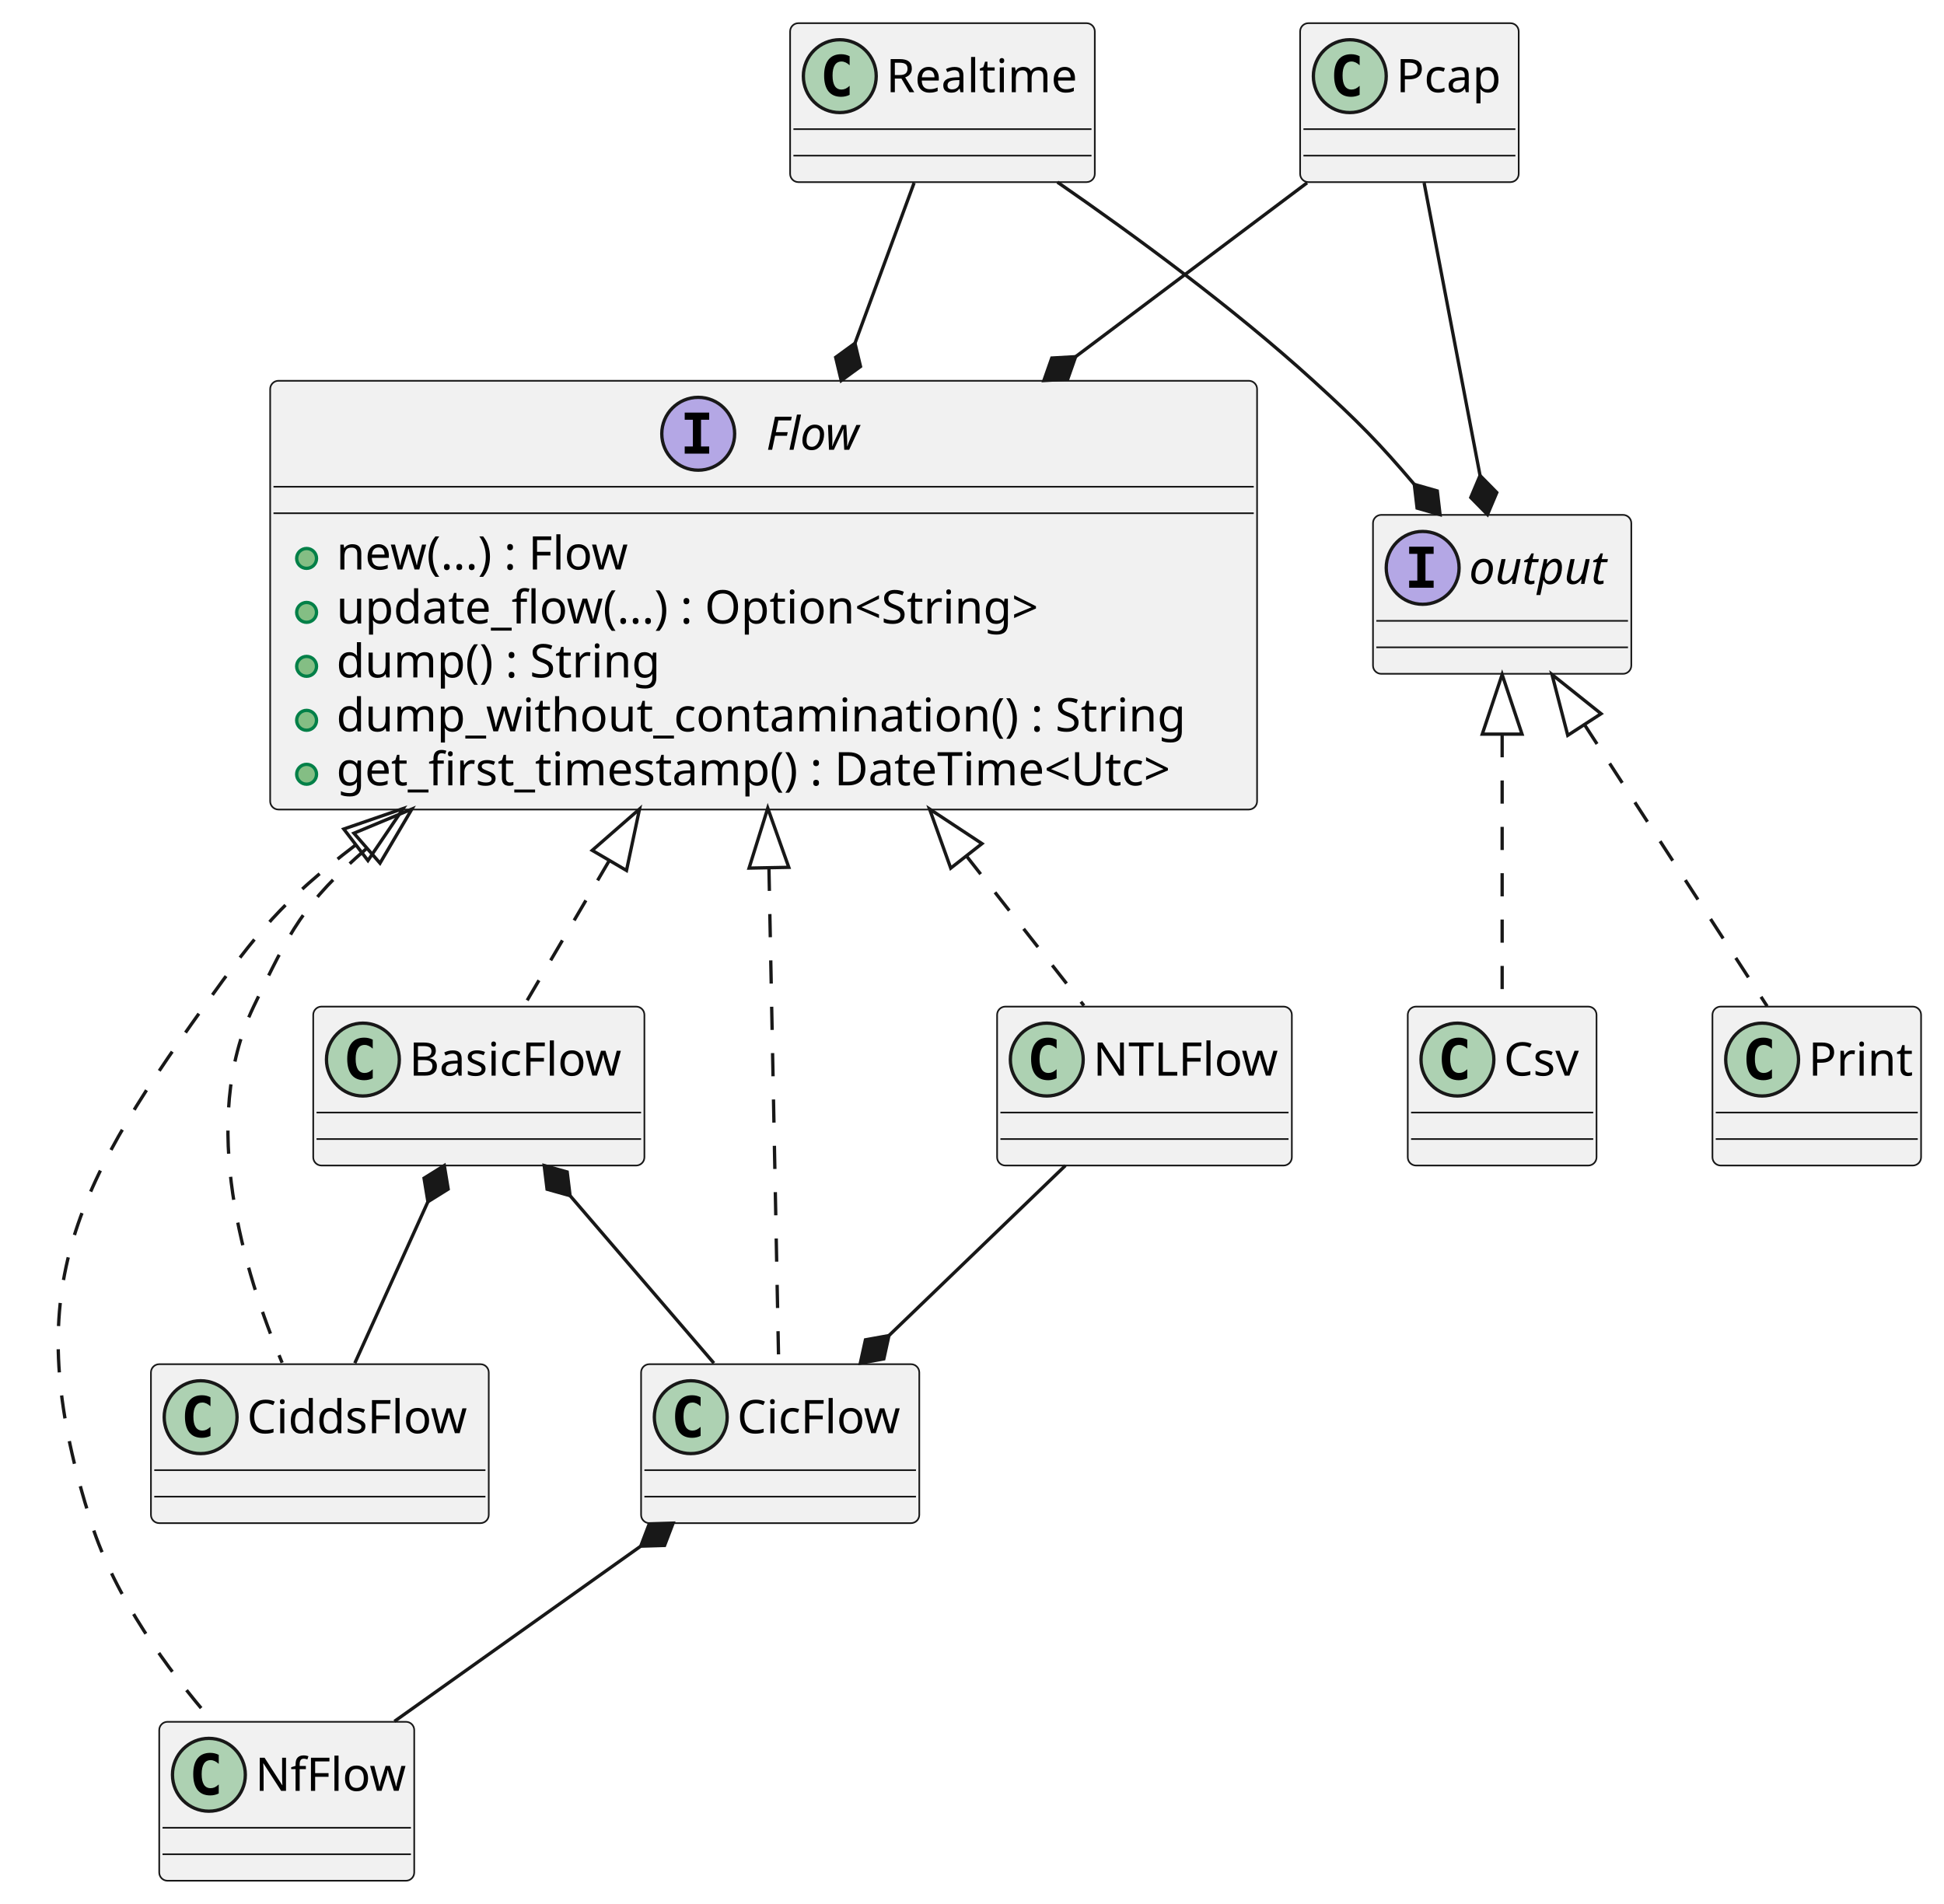
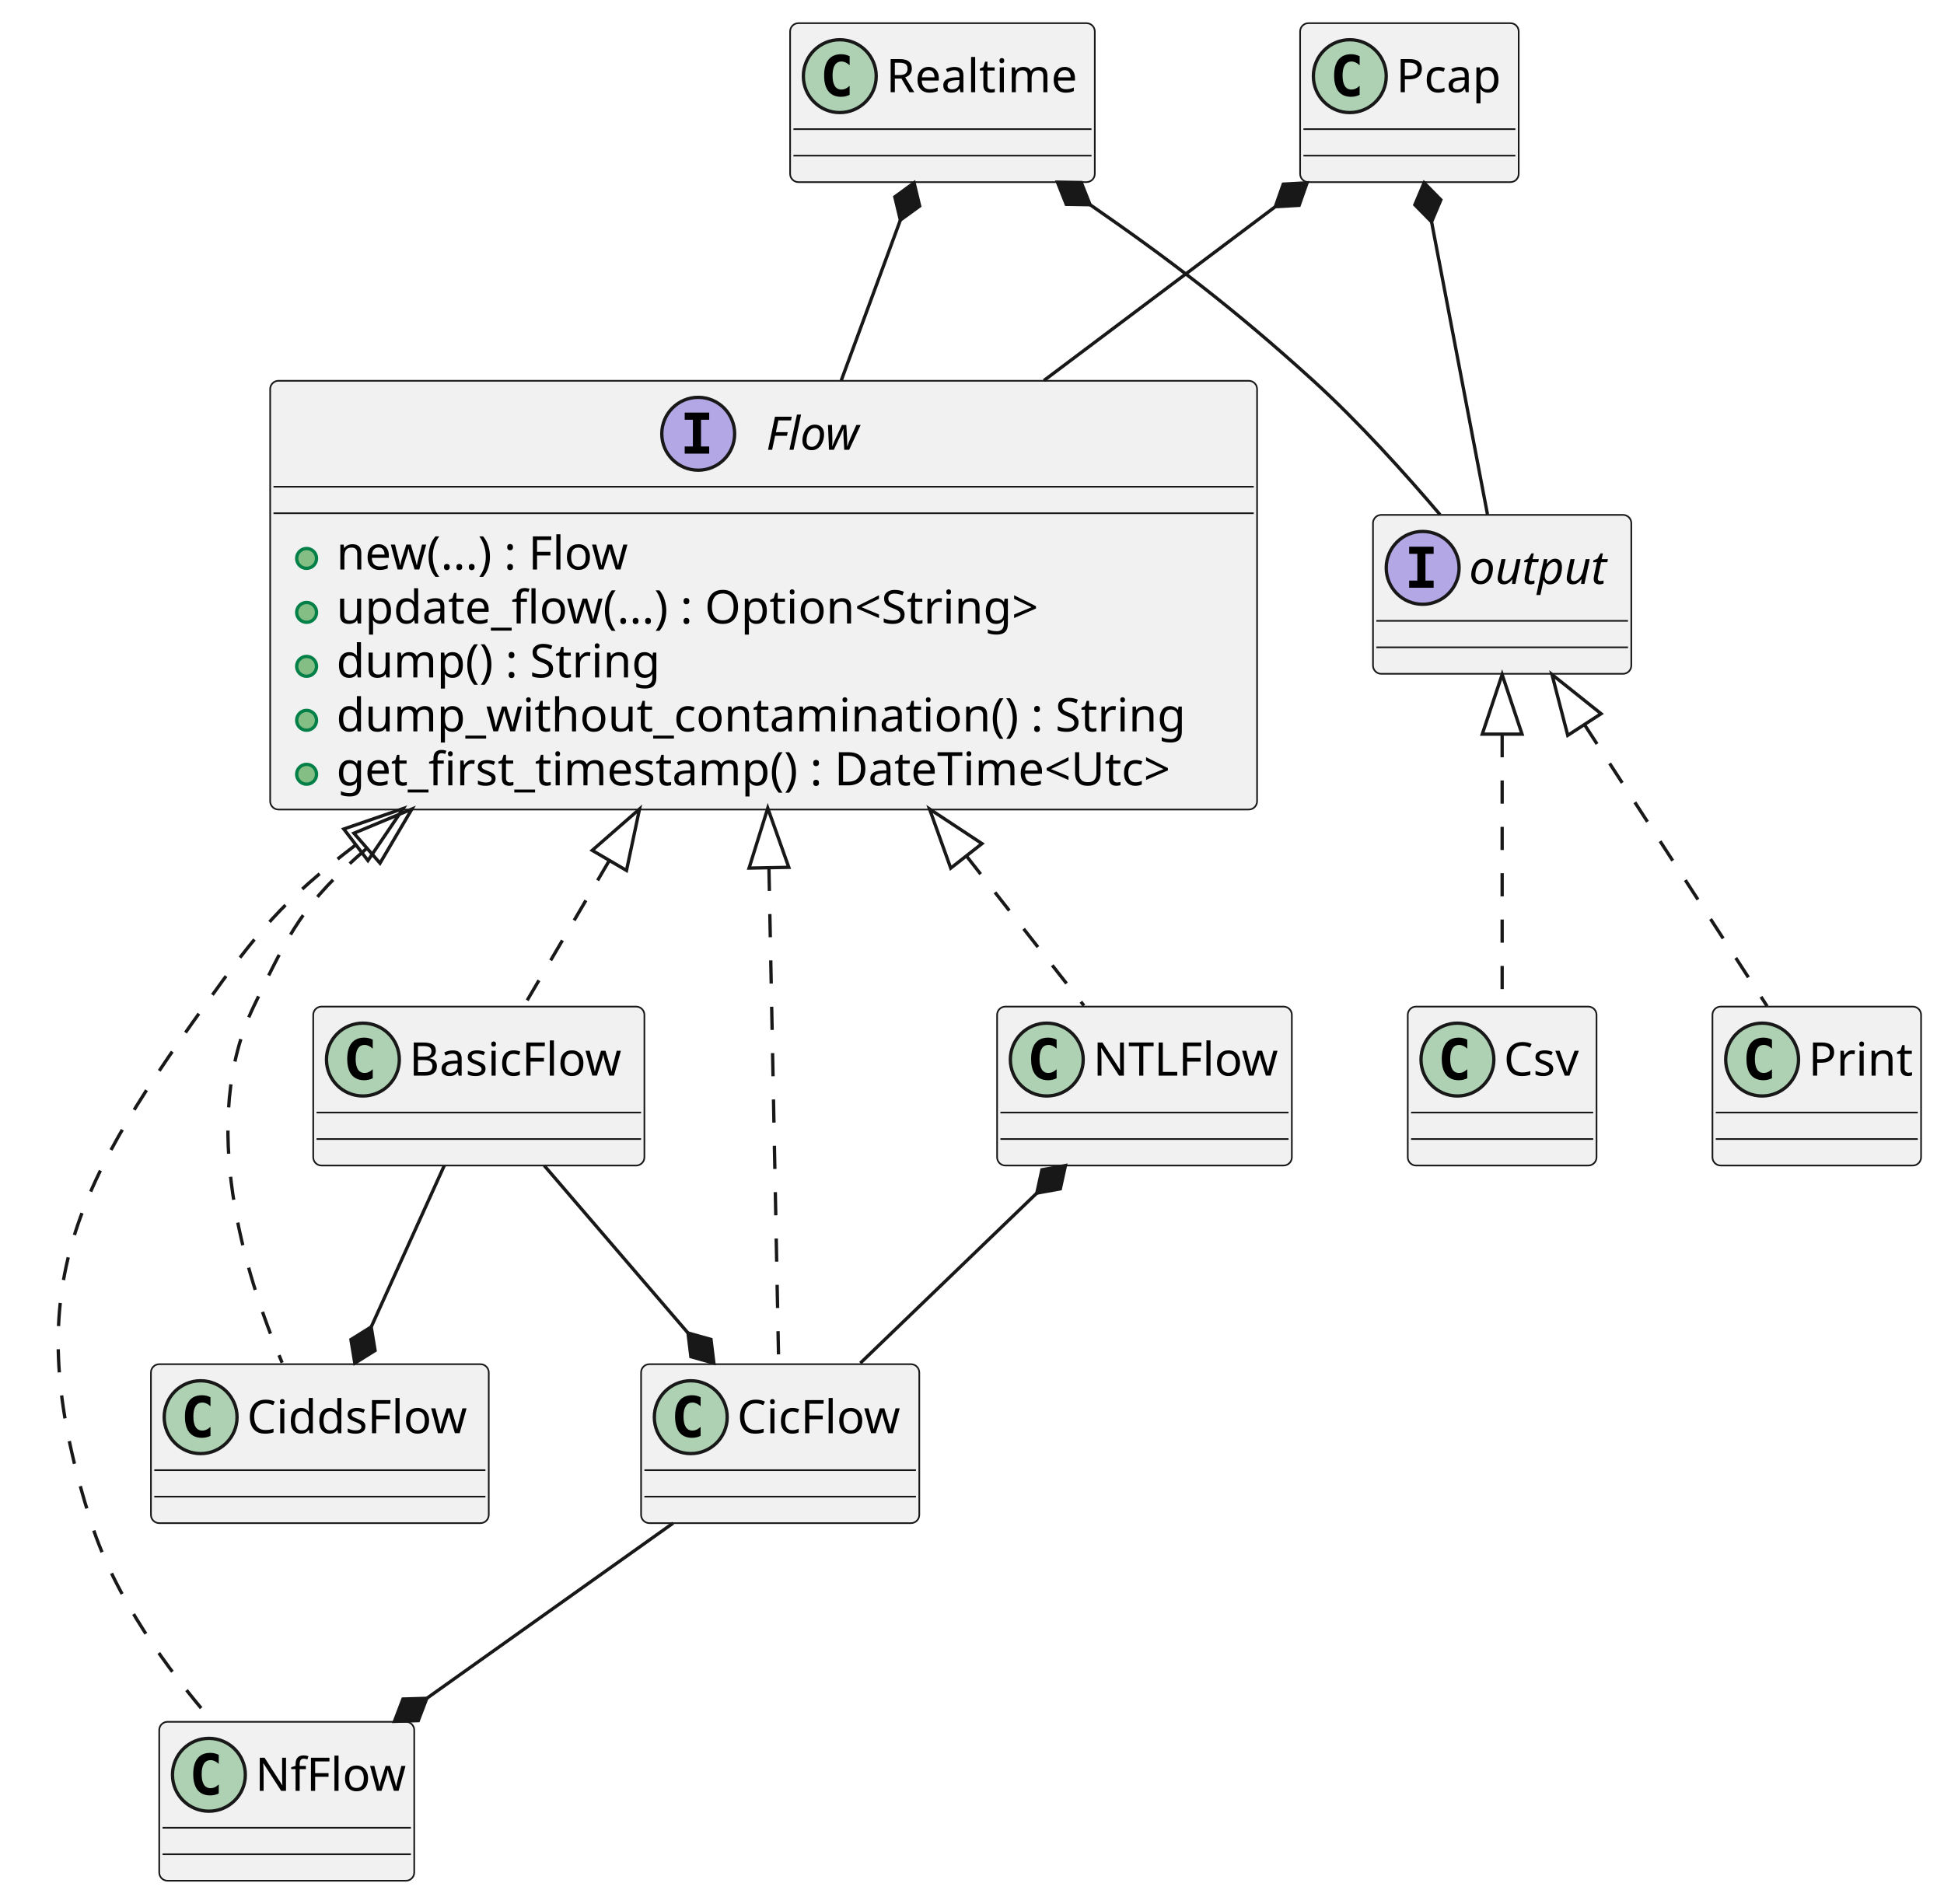
<svg xmlns="http://www.w3.org/2000/svg" contentStyleType="text/css" height="575px" preserveAspectRatio="none" style="width:587px;height:575px;background:#FFFFFF;" version="1.1" viewBox="0 0 587 575" width="587px" zoomAndPan="magnify">
  <defs />
  <g>
    <g id="elem_Realtime">
      <rect codeLine="2" fill="#F1F1F1" height="48" id="Realtime" rx="2.5" ry="2.5" style="stroke:#181818;stroke-width:0.5;" width="92" x="238.58" y="7" />
      <ellipse cx="253.58" cy="23" fill="#ADD1B2" rx="11" ry="11" style="stroke:#181818;stroke-width:1.0;" />
      <path d="M256.549,28.641 Q255.971,28.938 255.33,29.078 Q254.689,29.234 253.986,29.234 Q251.486,29.234 250.158,27.594 Q248.846,25.938 248.846,22.812 Q248.846,19.688 250.158,18.031 Q251.486,16.375 253.986,16.375 Q254.689,16.375 255.33,16.531 Q255.986,16.688 256.549,16.984 L256.549,19.703 Q255.924,19.125 255.33,18.859 Q254.736,18.578 254.111,18.578 Q252.768,18.578 252.08,19.656 Q251.393,20.719 251.393,22.812 Q251.393,24.906 252.08,25.984 Q252.768,27.047 254.111,27.047 Q254.736,27.047 255.33,26.781 Q255.924,26.5 256.549,25.922 L256.549,28.641 Z " fill="#000000" />
      <text fill="#000000" font-family="sans-serif" font-size="14" lengthAdjust="spacing" textLength="60" x="267.58" y="27.847">Realtime</text>
      <line style="stroke:#181818;stroke-width:0.5;" x1="239.58" x2="329.58" y1="39" y2="39" />
      <line style="stroke:#181818;stroke-width:0.5;" x1="239.58" x2="329.58" y1="47" y2="47" />
    </g>
    <g id="elem_Pcap">
      <rect codeLine="6" fill="#F1F1F1" height="48" id="Pcap" rx="2.5" ry="2.5" style="stroke:#181818;stroke-width:0.5;" width="66" x="392.58" y="7" />
      <ellipse cx="407.58" cy="23" fill="#ADD1B2" rx="11" ry="11" style="stroke:#181818;stroke-width:1.0;" />
      <path d="M410.549,28.641 Q409.971,28.938 409.33,29.078 Q408.689,29.234 407.986,29.234 Q405.486,29.234 404.158,27.594 Q402.846,25.938 402.846,22.812 Q402.846,19.688 404.158,18.031 Q405.486,16.375 407.986,16.375 Q408.689,16.375 409.33,16.531 Q409.986,16.688 410.549,16.984 L410.549,19.703 Q409.924,19.125 409.33,18.859 Q408.736,18.578 408.111,18.578 Q406.767,18.578 406.08,19.656 Q405.392,20.719 405.392,22.812 Q405.392,24.906 406.08,25.984 Q406.767,27.047 408.111,27.047 Q408.736,27.047 409.33,26.781 Q409.924,26.5 410.549,25.922 L410.549,28.641 Z " fill="#000000" />
      <text fill="#000000" font-family="sans-serif" font-size="14" lengthAdjust="spacing" textLength="34" x="421.58" y="27.847">Pcap</text>
      <line style="stroke:#181818;stroke-width:0.5;" x1="393.58" x2="457.58" y1="39" y2="39" />
      <line style="stroke:#181818;stroke-width:0.5;" x1="393.58" x2="457.58" y1="47" y2="47" />
    </g>
    <g id="elem_Flow">
      <rect codeLine="10" fill="#F1F1F1" height="129.484" id="Flow" rx="2.5" ry="2.5" style="stroke:#181818;stroke-width:0.5;" width="298" x="81.58" y="115" />
      <ellipse cx="210.83" cy="131" fill="#B4A7E5" rx="11" ry="11" style="stroke:#181818;stroke-width:1.0;" />
      <path d="M206.752,126.766 L206.752,124.609 L214.143,124.609 L214.143,126.766 L211.674,126.766 L211.674,134.844 L214.143,134.844 L214.143,137 L206.752,137 L206.752,134.844 L209.221,134.844 L209.221,126.766 L206.752,126.766 Z " fill="#000000" />
      <text fill="#000000" font-family="sans-serif" font-size="14" font-style="italic" lengthAdjust="spacing" textLength="31" x="231.33" y="135.847">Flow</text>
      <line style="stroke:#181818;stroke-width:0.5;" x1="82.58" x2="378.58" y1="147" y2="147" />
      <line style="stroke:#181818;stroke-width:0.5;" x1="82.58" x2="378.58" y1="155" y2="155" />
      <ellipse cx="92.58" cy="168.648" fill="#84BE84" rx="3" ry="3" style="stroke:#038048;stroke-width:1.0;" />
      <text fill="#000000" font-family="sans-serif" font-size="14" lengthAdjust="spacing" textLength="95" x="101.58" y="171.995">new(...) : Flow</text>
      <ellipse cx="92.58" cy="184.945" fill="#84BE84" rx="3" ry="3" style="stroke:#038048;stroke-width:1.0;" />
      <text fill="#000000" font-family="sans-serif" font-size="14" lengthAdjust="spacing" textLength="228" x="101.58" y="188.292">update_flow(...) : Option&lt;String&gt;</text>
      <ellipse cx="92.58" cy="201.242" fill="#84BE84" rx="3" ry="3" style="stroke:#038048;stroke-width:1.0;" />
      <text fill="#000000" font-family="sans-serif" font-size="14" lengthAdjust="spacing" textLength="103" x="101.58" y="204.589">dump() : String</text>
      <ellipse cx="92.58" cy="217.539" fill="#84BE84" rx="3" ry="3" style="stroke:#038048;stroke-width:1.0;" />
      <text fill="#000000" font-family="sans-serif" font-size="14" lengthAdjust="spacing" textLength="266" x="101.58" y="220.886">dump_without_contamination() : String</text>
      <ellipse cx="92.58" cy="233.836" fill="#84BE84" rx="3" ry="3" style="stroke:#038048;stroke-width:1.0;" />
      <text fill="#000000" font-family="sans-serif" font-size="14" lengthAdjust="spacing" textLength="272" x="101.58" y="237.183">get_first_timestamp() : DateTime&lt;Utc&gt;</text>
    </g>
    <g id="elem_output">
      <rect codeLine="18" fill="#F1F1F1" height="48" id="output" rx="2.5" ry="2.5" style="stroke:#181818;stroke-width:0.5;" width="78" x="414.58" y="155.5" />
      <ellipse cx="429.58" cy="171.5" fill="#B4A7E5" rx="11" ry="11" style="stroke:#181818;stroke-width:1.0;" />
      <path d="M425.502,167.266 L425.502,165.109 L432.892,165.109 L432.892,167.266 L430.424,167.266 L430.424,175.344 L432.892,175.344 L432.892,177.5 L425.502,177.5 L425.502,175.344 L427.971,175.344 L427.971,167.266 L425.502,167.266 Z " fill="#000000" />
      <text fill="#000000" font-family="sans-serif" font-size="14" font-style="italic" lengthAdjust="spacing" textLength="46" x="443.58" y="176.347">output</text>
      <line style="stroke:#181818;stroke-width:0.5;" x1="415.58" x2="491.58" y1="187.5" y2="187.5" />
      <line style="stroke:#181818;stroke-width:0.5;" x1="415.58" x2="491.58" y1="195.5" y2="195.5" />
    </g>
    <g id="elem_CicFlow">
      <rect fill="#F1F1F1" height="48" id="CicFlow" rx="2.5" ry="2.5" style="stroke:#181818;stroke-width:0.5;" width="84" x="193.58" y="412" />
      <ellipse cx="208.58" cy="428" fill="#ADD1B2" rx="11" ry="11" style="stroke:#181818;stroke-width:1.0;" />
      <path d="M211.549,433.641 Q210.971,433.938 210.33,434.078 Q209.689,434.234 208.986,434.234 Q206.486,434.234 205.158,432.594 Q203.846,430.938 203.846,427.812 Q203.846,424.688 205.158,423.031 Q206.486,421.375 208.986,421.375 Q209.689,421.375 210.33,421.531 Q210.986,421.688 211.549,421.984 L211.549,424.703 Q210.924,424.125 210.33,423.859 Q209.736,423.578 209.111,423.578 Q207.768,423.578 207.08,424.656 Q206.393,425.719 206.393,427.812 Q206.393,429.906 207.08,430.984 Q207.768,432.047 209.111,432.047 Q209.736,432.047 210.33,431.781 Q210.924,431.5 211.549,430.922 L211.549,433.641 Z " fill="#000000" />
      <text fill="#000000" font-family="sans-serif" font-size="14" lengthAdjust="spacing" textLength="52" x="222.58" y="432.847">CicFlow</text>
      <line style="stroke:#181818;stroke-width:0.5;" x1="194.58" x2="276.58" y1="444" y2="444" />
      <line style="stroke:#181818;stroke-width:0.5;" x1="194.58" x2="276.58" y1="452" y2="452" />
    </g>
    <g id="elem_CiddsFlow">
      <rect fill="#F1F1F1" height="48" id="CiddsFlow" rx="2.5" ry="2.5" style="stroke:#181818;stroke-width:0.5;" width="102" x="45.58" y="412" />
      <ellipse cx="60.58" cy="428" fill="#ADD1B2" rx="11" ry="11" style="stroke:#181818;stroke-width:1.0;" />
      <path d="M63.549,433.641 Q62.971,433.938 62.33,434.078 Q61.689,434.234 60.986,434.234 Q58.486,434.234 57.158,432.594 Q55.846,430.938 55.846,427.812 Q55.846,424.688 57.158,423.031 Q58.486,421.375 60.986,421.375 Q61.689,421.375 62.33,421.531 Q62.986,421.688 63.549,421.984 L63.549,424.703 Q62.924,424.125 62.33,423.859 Q61.736,423.578 61.111,423.578 Q59.767,423.578 59.08,424.656 Q58.392,425.719 58.392,427.812 Q58.392,429.906 59.08,430.984 Q59.767,432.047 61.111,432.047 Q61.736,432.047 62.33,431.781 Q62.924,431.5 63.549,430.922 L63.549,433.641 Z " fill="#000000" />
      <text fill="#000000" font-family="sans-serif" font-size="14" lengthAdjust="spacing" textLength="70" x="74.58" y="432.847">CiddsFlow</text>
      <line style="stroke:#181818;stroke-width:0.5;" x1="46.58" x2="146.58" y1="444" y2="444" />
      <line style="stroke:#181818;stroke-width:0.5;" x1="46.58" x2="146.58" y1="452" y2="452" />
    </g>
    <g id="elem_NfFlow">
      <rect fill="#F1F1F1" height="48" id="NfFlow" rx="2.5" ry="2.5" style="stroke:#181818;stroke-width:0.5;" width="77" x="48.08" y="520" />
      <ellipse cx="63.08" cy="536" fill="#ADD1B2" rx="11" ry="11" style="stroke:#181818;stroke-width:1.0;" />
      <path d="M66.049,541.641 Q65.471,541.938 64.83,542.078 Q64.189,542.234 63.486,542.234 Q60.986,542.234 59.658,540.594 Q58.346,538.938 58.346,535.812 Q58.346,532.688 59.658,531.031 Q60.986,529.375 63.486,529.375 Q64.189,529.375 64.83,529.531 Q65.486,529.688 66.049,529.984 L66.049,532.703 Q65.424,532.125 64.83,531.859 Q64.236,531.578 63.611,531.578 Q62.267,531.578 61.58,532.656 Q60.892,533.719 60.892,535.812 Q60.892,537.906 61.58,538.984 Q62.267,540.047 63.611,540.047 Q64.236,540.047 64.83,539.781 Q65.424,539.5 66.049,538.922 L66.049,541.641 Z " fill="#000000" />
      <text fill="#000000" font-family="sans-serif" font-size="14" lengthAdjust="spacing" textLength="45" x="77.08" y="540.847">NfFlow</text>
      <line style="stroke:#181818;stroke-width:0.5;" x1="49.08" x2="124.08" y1="552" y2="552" />
      <line style="stroke:#181818;stroke-width:0.5;" x1="49.08" x2="124.08" y1="560" y2="560" />
    </g>
    <g id="elem_BasicFlow">
      <rect fill="#F1F1F1" height="48" id="BasicFlow" rx="2.5" ry="2.5" style="stroke:#181818;stroke-width:0.5;" width="100" x="94.58" y="304" />
      <ellipse cx="109.58" cy="320" fill="#ADD1B2" rx="11" ry="11" style="stroke:#181818;stroke-width:1.0;" />
      <path d="M112.549,325.641 Q111.971,325.938 111.33,326.078 Q110.689,326.234 109.986,326.234 Q107.486,326.234 106.158,324.594 Q104.846,322.938 104.846,319.812 Q104.846,316.688 106.158,315.031 Q107.486,313.375 109.986,313.375 Q110.689,313.375 111.33,313.531 Q111.986,313.688 112.549,313.984 L112.549,316.703 Q111.924,316.125 111.33,315.859 Q110.736,315.578 110.111,315.578 Q108.767,315.578 108.08,316.656 Q107.392,317.719 107.392,319.812 Q107.392,321.906 108.08,322.984 Q108.767,324.047 110.111,324.047 Q110.736,324.047 111.33,323.781 Q111.924,323.5 112.549,322.922 L112.549,325.641 Z " fill="#000000" />
      <text fill="#000000" font-family="sans-serif" font-size="14" lengthAdjust="spacing" textLength="68" x="123.58" y="324.847">BasicFlow</text>
      <line style="stroke:#181818;stroke-width:0.5;" x1="95.58" x2="193.58" y1="336" y2="336" />
      <line style="stroke:#181818;stroke-width:0.5;" x1="95.58" x2="193.58" y1="344" y2="344" />
    </g>
    <g id="elem_NTLFlow">
      <rect fill="#F1F1F1" height="48" id="NTLFlow" rx="2.5" ry="2.5" style="stroke:#181818;stroke-width:0.5;" width="89" x="301.08" y="304" />
      <ellipse cx="316.08" cy="320" fill="#ADD1B2" rx="11" ry="11" style="stroke:#181818;stroke-width:1.0;" />
      <path d="M319.049,325.641 Q318.471,325.938 317.83,326.078 Q317.189,326.234 316.486,326.234 Q313.986,326.234 312.658,324.594 Q311.346,322.938 311.346,319.812 Q311.346,316.688 312.658,315.031 Q313.986,313.375 316.486,313.375 Q317.189,313.375 317.83,313.531 Q318.486,313.688 319.049,313.984 L319.049,316.703 Q318.424,316.125 317.83,315.859 Q317.236,315.578 316.611,315.578 Q315.267,315.578 314.58,316.656 Q313.892,317.719 313.892,319.812 Q313.892,321.906 314.58,322.984 Q315.267,324.047 316.611,324.047 Q317.236,324.047 317.83,323.781 Q318.424,323.5 319.049,322.922 L319.049,325.641 Z " fill="#000000" />
      <text fill="#000000" font-family="sans-serif" font-size="14" lengthAdjust="spacing" textLength="57" x="330.08" y="324.847">NTLFlow</text>
      <line style="stroke:#181818;stroke-width:0.5;" x1="302.08" x2="389.08" y1="336" y2="336" />
      <line style="stroke:#181818;stroke-width:0.5;" x1="302.08" x2="389.08" y1="344" y2="344" />
    </g>
    <g id="elem_Print">
      <rect fill="#F1F1F1" height="48" id="Print" rx="2.5" ry="2.5" style="stroke:#181818;stroke-width:0.5;" width="63" x="517.08" y="304" />
      <ellipse cx="532.08" cy="320" fill="#ADD1B2" rx="11" ry="11" style="stroke:#181818;stroke-width:1.0;" />
      <path d="M535.049,325.641 Q534.471,325.938 533.83,326.078 Q533.189,326.234 532.486,326.234 Q529.986,326.234 528.658,324.594 Q527.346,322.938 527.346,319.812 Q527.346,316.688 528.658,315.031 Q529.986,313.375 532.486,313.375 Q533.189,313.375 533.83,313.531 Q534.486,313.688 535.049,313.984 L535.049,316.703 Q534.424,316.125 533.83,315.859 Q533.236,315.578 532.611,315.578 Q531.268,315.578 530.58,316.656 Q529.893,317.719 529.893,319.812 Q529.893,321.906 530.58,322.984 Q531.268,324.047 532.611,324.047 Q533.236,324.047 533.83,323.781 Q534.424,323.5 535.049,322.922 L535.049,325.641 Z " fill="#000000" />
      <text fill="#000000" font-family="sans-serif" font-size="14" lengthAdjust="spacing" textLength="31" x="546.08" y="324.847">Print</text>
      <line style="stroke:#181818;stroke-width:0.5;" x1="518.08" x2="579.08" y1="336" y2="336" />
      <line style="stroke:#181818;stroke-width:0.5;" x1="518.08" x2="579.08" y1="344" y2="344" />
    </g>
    <g id="elem_Csv">
      <rect fill="#F1F1F1" height="48" id="Csv" rx="2.5" ry="2.5" style="stroke:#181818;stroke-width:0.5;" width="57" x="425.08" y="304" />
      <ellipse cx="440.08" cy="320" fill="#ADD1B2" rx="11" ry="11" style="stroke:#181818;stroke-width:1.0;" />
      <path d="M443.049,325.641 Q442.471,325.938 441.83,326.078 Q441.189,326.234 440.486,326.234 Q437.986,326.234 436.658,324.594 Q435.346,322.938 435.346,319.812 Q435.346,316.688 436.658,315.031 Q437.986,313.375 440.486,313.375 Q441.189,313.375 441.83,313.531 Q442.486,313.688 443.049,313.984 L443.049,316.703 Q442.424,316.125 441.83,315.859 Q441.236,315.578 440.611,315.578 Q439.267,315.578 438.58,316.656 Q437.892,317.719 437.892,319.812 Q437.892,321.906 438.58,322.984 Q439.267,324.047 440.611,324.047 Q441.236,324.047 441.83,323.781 Q442.424,323.5 443.049,322.922 L443.049,325.641 Z " fill="#000000" />
      <text fill="#000000" font-family="sans-serif" font-size="14" lengthAdjust="spacing" textLength="25" x="454.08" y="324.847">Csv</text>
      <line style="stroke:#181818;stroke-width:0.5;" x1="426.08" x2="481.08" y1="336" y2="336" />
      <line style="stroke:#181818;stroke-width:0.5;" x1="426.08" x2="481.08" y1="344" y2="344" />
    </g>
    <g id="link_Flow_CicFlow">
      <path codeLine="22" d="M232.183,262.057 C233.252,316.687 234.39,374.4 235.13,411.96 " fill="none" id="Flow-backto-CicFlow" style="stroke:#181818;stroke-width:1.0;stroke-dasharray:7.0,7.0;" />
      <polygon fill="none" points="231.83,244.06,226.184,262.174,238.181,261.939,231.83,244.06" style="stroke:#181818;stroke-width:1.0;" />
    </g>
    <g id="link_Flow_CiddsFlow">
      <path codeLine="23" d="M110.805,256.16 C91.475,272.99 87.55,281.14 76.58,304 C59.86,338.85 73.69,384.37 85.19,411.56 " fill="none" id="Flow-backto-CiddsFlow" style="stroke:#181818;stroke-width:1.0;stroke-dasharray:7.0,7.0;" />
      <polygon fill="none" points="124.38,244.34,106.865,251.635,114.744,260.685,124.38,244.34" style="stroke:#181818;stroke-width:1.0;" />
    </g>
    <g id="link_Flow_NfFlow">
      <path codeLine="24" d="M107.45,255.135 C85.11,272.245 77.78,281.41 61.58,304 C20.21,361.66 6,392.4 27.58,460 C34.78,482.57 50.61,504.25 64.06,519.79 " fill="none" id="Flow-backto-NfFlow" style="stroke:#181818;stroke-width:1.0;stroke-dasharray:7.0,7.0;" />
      <polygon fill="none" points="121.74,244.19,103.802,250.371,111.098,259.898,121.74,244.19" style="stroke:#181818;stroke-width:1.0;" />
    </g>
    <g id="link_Flow_BasicFlow">
      <path codeLine="25" d="M184,259.854 C171.6,280.984 167.68,287.65 158.25,303.71 " fill="none" id="Flow-backto-BasicFlow" style="stroke:#181818;stroke-width:1.0;stroke-dasharray:7.0,7.0;" />
      <polygon fill="none" points="193.11,244.33,178.825,256.817,189.174,262.891,193.11,244.33" style="stroke:#181818;stroke-width:1.0;" />
    </g>
    <g id="link_Flow_NTLFlow">
      <path codeLine="26" d="M291.796,258.488 C308.386,279.618 314.69,287.65 327.3,303.71 " fill="none" id="Flow-backto-NTLFlow" style="stroke:#181818;stroke-width:1.0;stroke-dasharray:7.0,7.0;" />
      <polygon fill="none" points="280.68,244.33,287.077,262.193,296.515,254.782,280.68,244.33" style="stroke:#181818;stroke-width:1.0;" />
    </g>
    <g id="link_output_Print">
      <path codeLine="27" d="M478.422,218.814 C496.212,246.254 515.84,276.51 533.6,303.9 " fill="none" id="output-backto-Print" style="stroke:#181818;stroke-width:1.0;stroke-dasharray:7.0,7.0;" />
      <polygon fill="none" points="468.63,203.71,473.387,222.077,483.457,215.549,468.63,203.71" style="stroke:#181818;stroke-width:1.0;" />
    </g>
    <g id="link_output_Csv">
      <path codeLine="28" d="M453.58,221.71 C453.58,249.15 453.58,276.51 453.58,303.9 " fill="none" id="output-backto-Csv" style="stroke:#181818;stroke-width:1.0;stroke-dasharray:7.0,7.0;" />
      <polygon fill="none" points="453.58,203.71,447.58,221.71,459.58,221.71,453.58,203.71" style="stroke:#181818;stroke-width:1.0;" />
    </g>
    <g id="link_Realtime_Flow">
-       <path codeLine="29" d="M276.02,55.21 C270.07,71.35 265.991,82.431 258.161,103.671 " fill="none" id="Realtime-to-Flow" style="stroke:#181818;stroke-width:1.0;" />
-       <polygon fill="#181818" points="254.01,114.93,259.838,110.684,258.161,103.671,252.332,107.917,254.01,114.93" style="stroke:#181818;stroke-width:1.0;" />
+       <path codeLine="29" d="M271.869,66.469 C265.919,82.609 261.84,93.69 254.01,114.93 " fill="none" id="Realtime-backto-Flow" style="stroke:#181818;stroke-width:1.0;" />
+       <polygon fill="#181818" points="276.02,55.21,270.192,59.456,271.869,66.469,277.698,62.223,276.02,55.21" style="stroke:#181818;stroke-width:1.0;" />
    </g>
    <g id="link_Pcap_Flow">
-       <path codeLine="30" d="M394.68,55.21 C373.2,71.35 353.053,86.48 324.793,107.72 " fill="none" id="Pcap-to-Flow" style="stroke:#181818;stroke-width:1.0;" />
-       <polygon fill="#181818" points="315.2,114.93,322.4,114.523,324.793,107.72,317.593,108.128,315.2,114.93" style="stroke:#181818;stroke-width:1.0;" />
+       <path codeLine="30" d="M385.086,62.419 C363.606,78.559 343.46,93.69 315.2,114.93 " fill="none" id="Pcap-backto-Flow" style="stroke:#181818;stroke-width:1.0;" />
+       <polygon fill="#181818" points="394.68,55.21,387.48,55.616,385.086,62.419,392.286,62.012,394.68,55.21" style="stroke:#181818;stroke-width:1.0;" />
    </g>
    <g id="link_Realtime_output">
-       <path codeLine="31" d="M319.29,55.01 C342.15,70.8 372.24,92.84 396.58,115 C410.27,127.47 416.408,133.756 427.058,146.286 " fill="none" id="Realtime-to-output" style="stroke:#181818;stroke-width:1.0;" />
-       <polygon fill="#181818" points="434.83,155.43,433.992,148.268,427.058,146.286,427.896,153.449,434.83,155.43" style="stroke:#181818;stroke-width:1.0;" />
+       <path codeLine="31" d="M329.164,61.83 C352.024,77.62 372.24,92.84 396.58,115 C410.27,127.47 424.18,142.9 434.83,155.43 " fill="none" id="Realtime-backto-output" style="stroke:#181818;stroke-width:1.0;" />
+       <polygon fill="#181818" points="319.29,55.01,321.954,61.711,329.164,61.83,326.5,55.129,319.29,55.01" style="stroke:#181818;stroke-width:1.0;" />
    </g>
    <g id="link_Pcap_output">
-       <path codeLine="32" d="M430.02,55.21 C435.26,82.65 441.679,116.223 446.909,143.613 " fill="none" id="Pcap-to-output" style="stroke:#181818;stroke-width:1.0;" />
-       <polygon fill="#181818" points="449.16,155.4,451.964,148.756,446.909,143.613,444.106,150.257,449.16,155.4" style="stroke:#181818;stroke-width:1.0;" />
+       <path codeLine="32" d="M432.271,66.997 C437.511,94.437 443.93,128.01 449.16,155.4 " fill="none" id="Pcap-backto-output" style="stroke:#181818;stroke-width:1.0;" />
+       <polygon fill="#181818" points="430.02,55.21,427.216,61.854,432.271,66.997,435.074,60.353,430.02,55.21" style="stroke:#181818;stroke-width:1.0;" />
    </g>
    <g id="link_BasicFlow_CicFlow">
-       <path codeLine="33" d="M172.136,361.105 C187.296,378.765 200.33,393.94 215.56,411.68 " fill="none" id="BasicFlow-backto-CicFlow" style="stroke:#181818;stroke-width:1.0;" />
-       <polygon fill="#181818" points="164.32,352,165.193,359.158,172.136,361.105,171.263,353.947,164.32,352" style="stroke:#181818;stroke-width:1.0;" />
+       <path codeLine="33" d="M164.32,352 C179.48,369.66 192.513,384.835 207.743,402.575 " fill="none" id="BasicFlow-to-CicFlow" style="stroke:#181818;stroke-width:1.0;" />
+       <polygon fill="#181818" points="215.56,411.68,214.687,404.522,207.743,402.575,208.617,409.733,215.56,411.68" style="stroke:#181818;stroke-width:1.0;" />
    </g>
    <g id="link_BasicFlow_CiddsFlow">
-       <path codeLine="34" d="M129.214,362.933 C121.224,380.593 115.17,393.94 107.14,411.68 " fill="none" id="BasicFlow-backto-CiddsFlow" style="stroke:#181818;stroke-width:1.0;" />
-       <polygon fill="#181818" points="134.16,352,128.042,355.818,129.214,362.933,135.331,359.115,134.16,352" style="stroke:#181818;stroke-width:1.0;" />
+       <path codeLine="34" d="M134.16,352 C126.17,369.66 120.118,383.008 112.088,400.748 " fill="none" id="BasicFlow-to-CiddsFlow" style="stroke:#181818;stroke-width:1.0;" />
+       <polygon fill="#181818" points="107.14,411.68,113.258,407.863,112.088,400.748,105.97,404.564,107.14,411.68" style="stroke:#181818;stroke-width:1.0;" />
    </g>
    <g id="link_CicFlow_NfFlow">
-       <path codeLine="35" d="M193.472,466.956 C168.562,484.676 144.06,502.11 119.1,519.86 " fill="none" id="CicFlow-backto-NfFlow" style="stroke:#181818;stroke-width:1.0;" />
-       <polygon fill="#181818" points="203.25,460,196.042,460.219,193.472,466.956,200.679,466.737,203.25,460" style="stroke:#181818;stroke-width:1.0;" />
+       <path codeLine="35" d="M203.25,460 C178.34,477.72 153.839,495.156 128.879,512.905 " fill="none" id="CicFlow-to-NfFlow" style="stroke:#181818;stroke-width:1.0;" />
+       <polygon fill="#181818" points="119.1,519.86,126.308,519.643,128.879,512.905,121.671,513.123,119.1,519.86" style="stroke:#181818;stroke-width:1.0;" />
    </g>
    <g id="link_NTLFlow_CicFlow">
-       <path codeLine="36" d="M321.71,352 C303.39,369.66 286.831,385.613 268.421,403.353 " fill="none" id="NTLFlow-to-CicFlow" style="stroke:#181818;stroke-width:1.0;" />
-       <polygon fill="#181818" points="259.78,411.68,266.876,410.397,268.421,403.353,261.325,404.636,259.78,411.68" style="stroke:#181818;stroke-width:1.0;" />
+       <path codeLine="36" d="M313.07,360.328 C294.75,377.988 278.19,393.94 259.78,411.68 " fill="none" id="NTLFlow-backto-CicFlow" style="stroke:#181818;stroke-width:1.0;" />
+       <polygon fill="#181818" points="321.71,352,314.614,353.284,313.07,360.328,320.166,359.044,321.71,352" style="stroke:#181818;stroke-width:1.0;" />
    </g>
  </g>
</svg>
